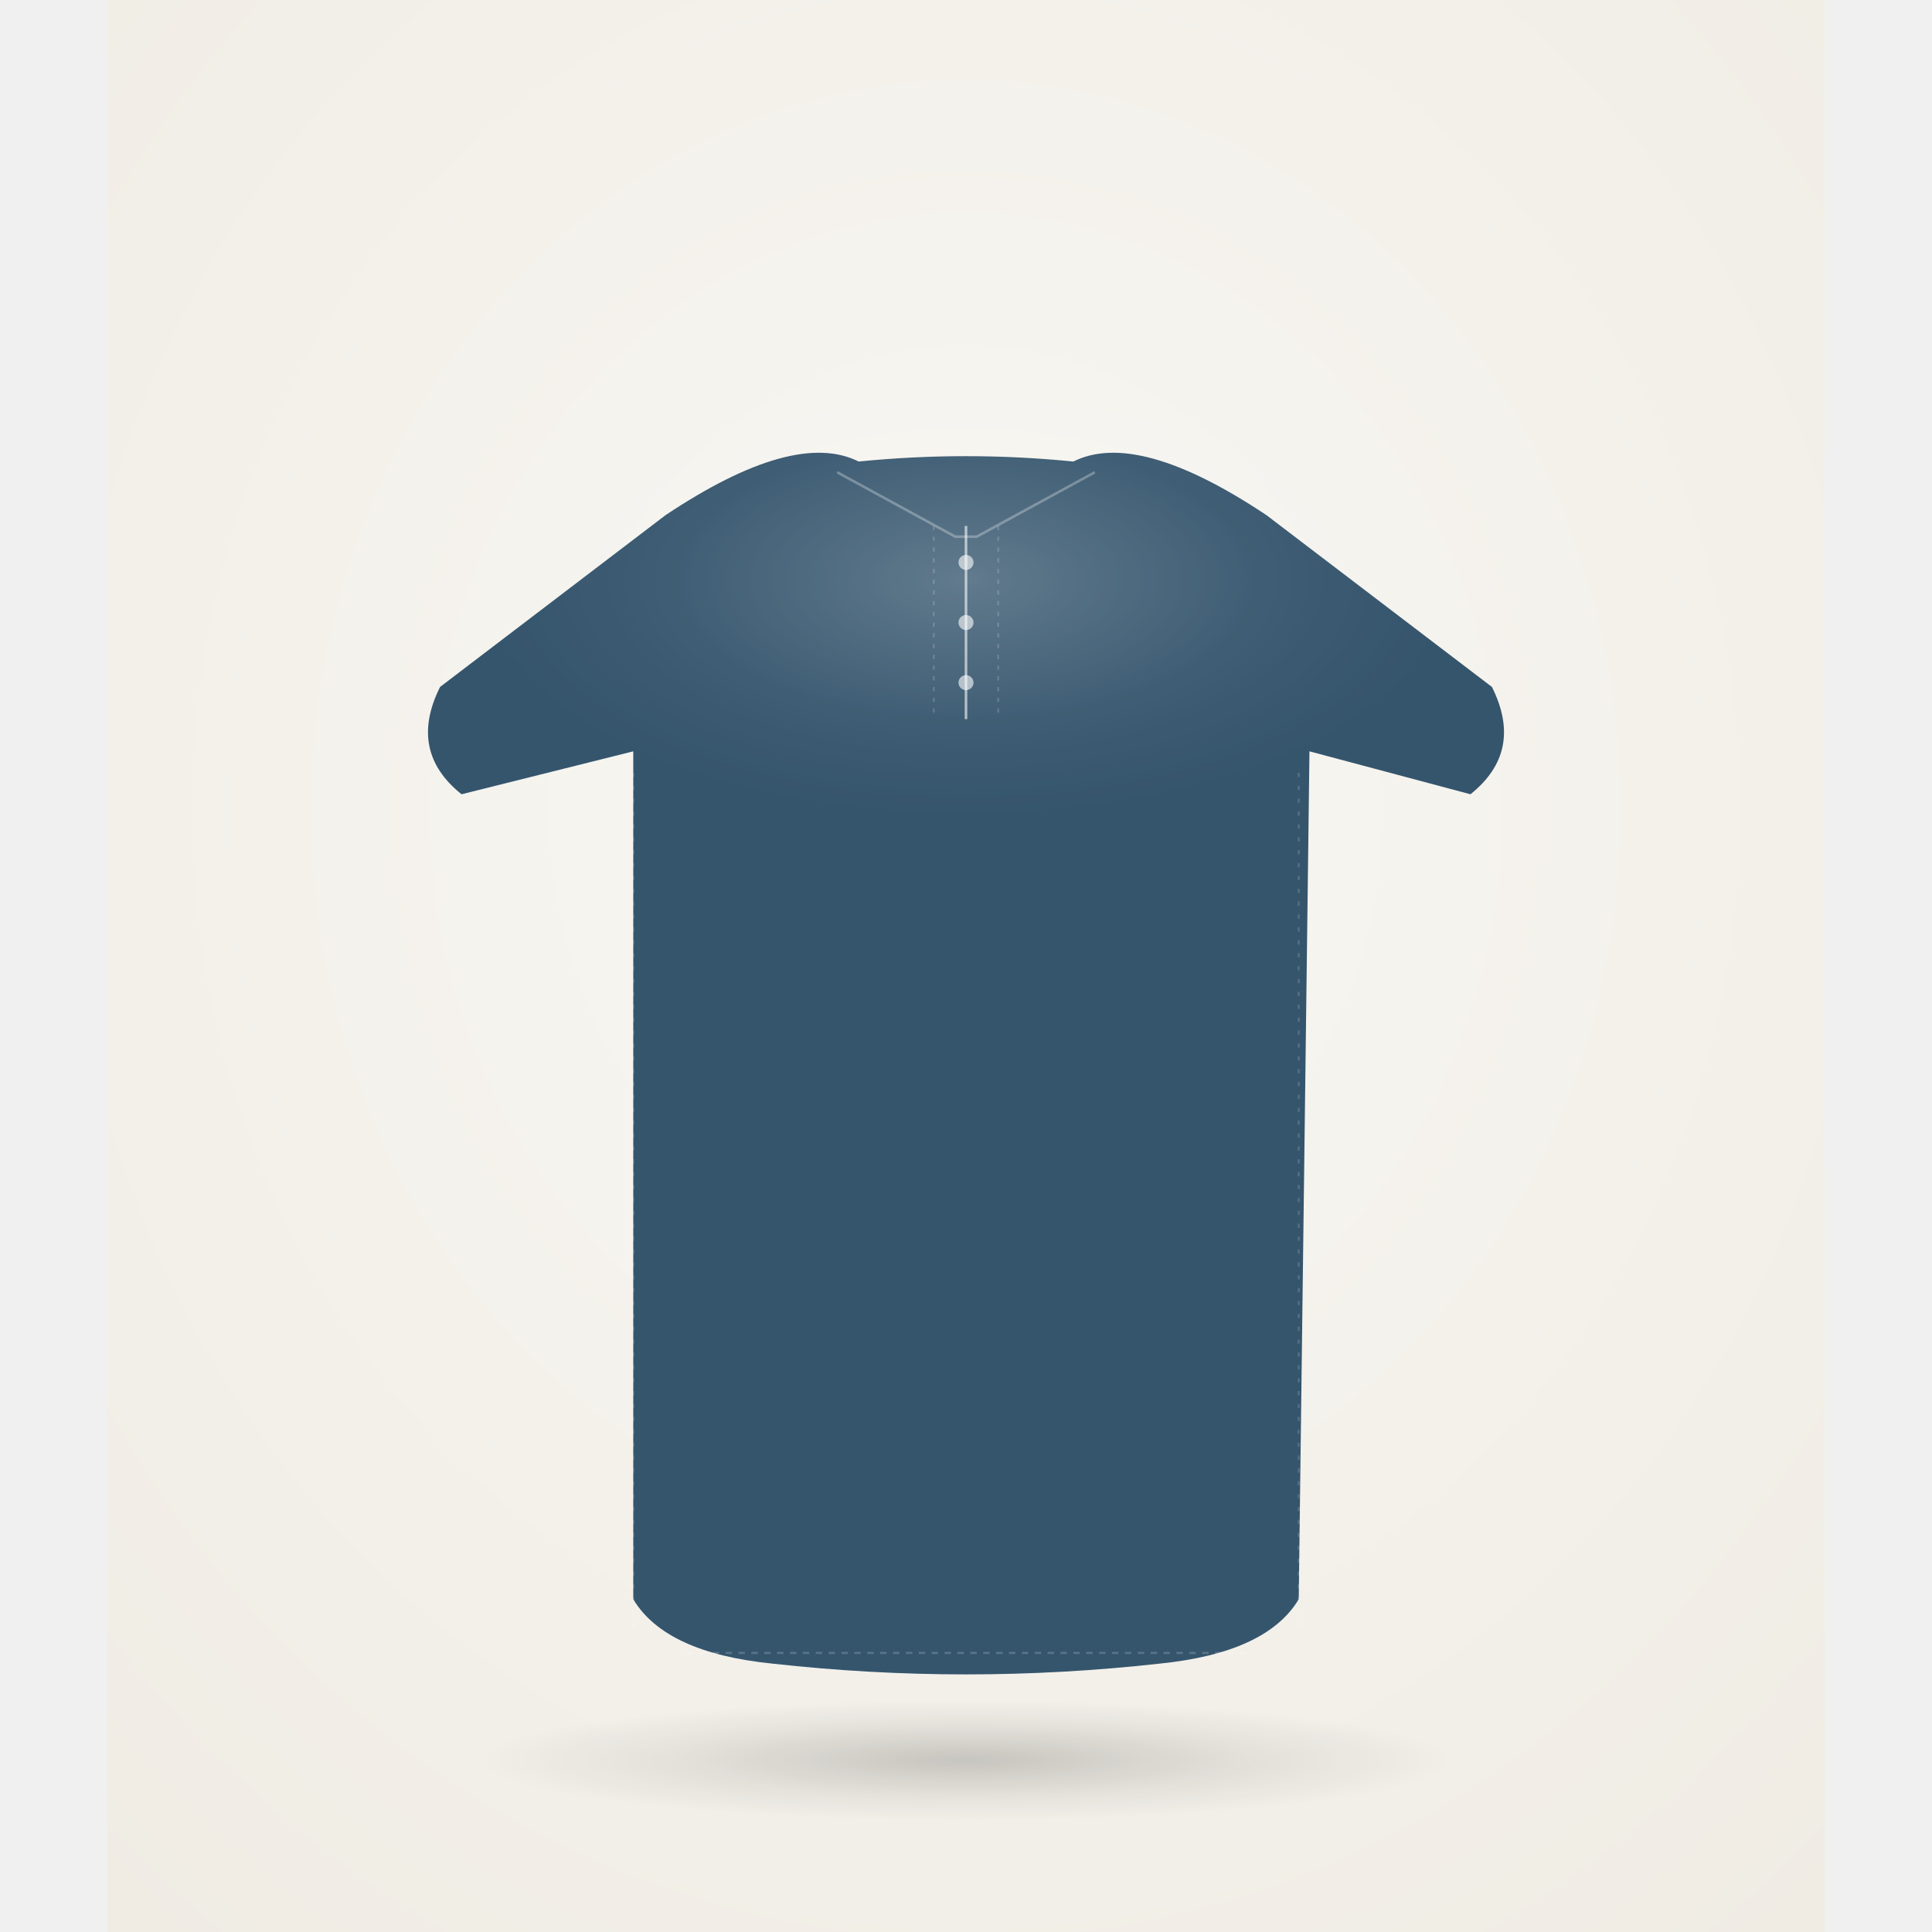
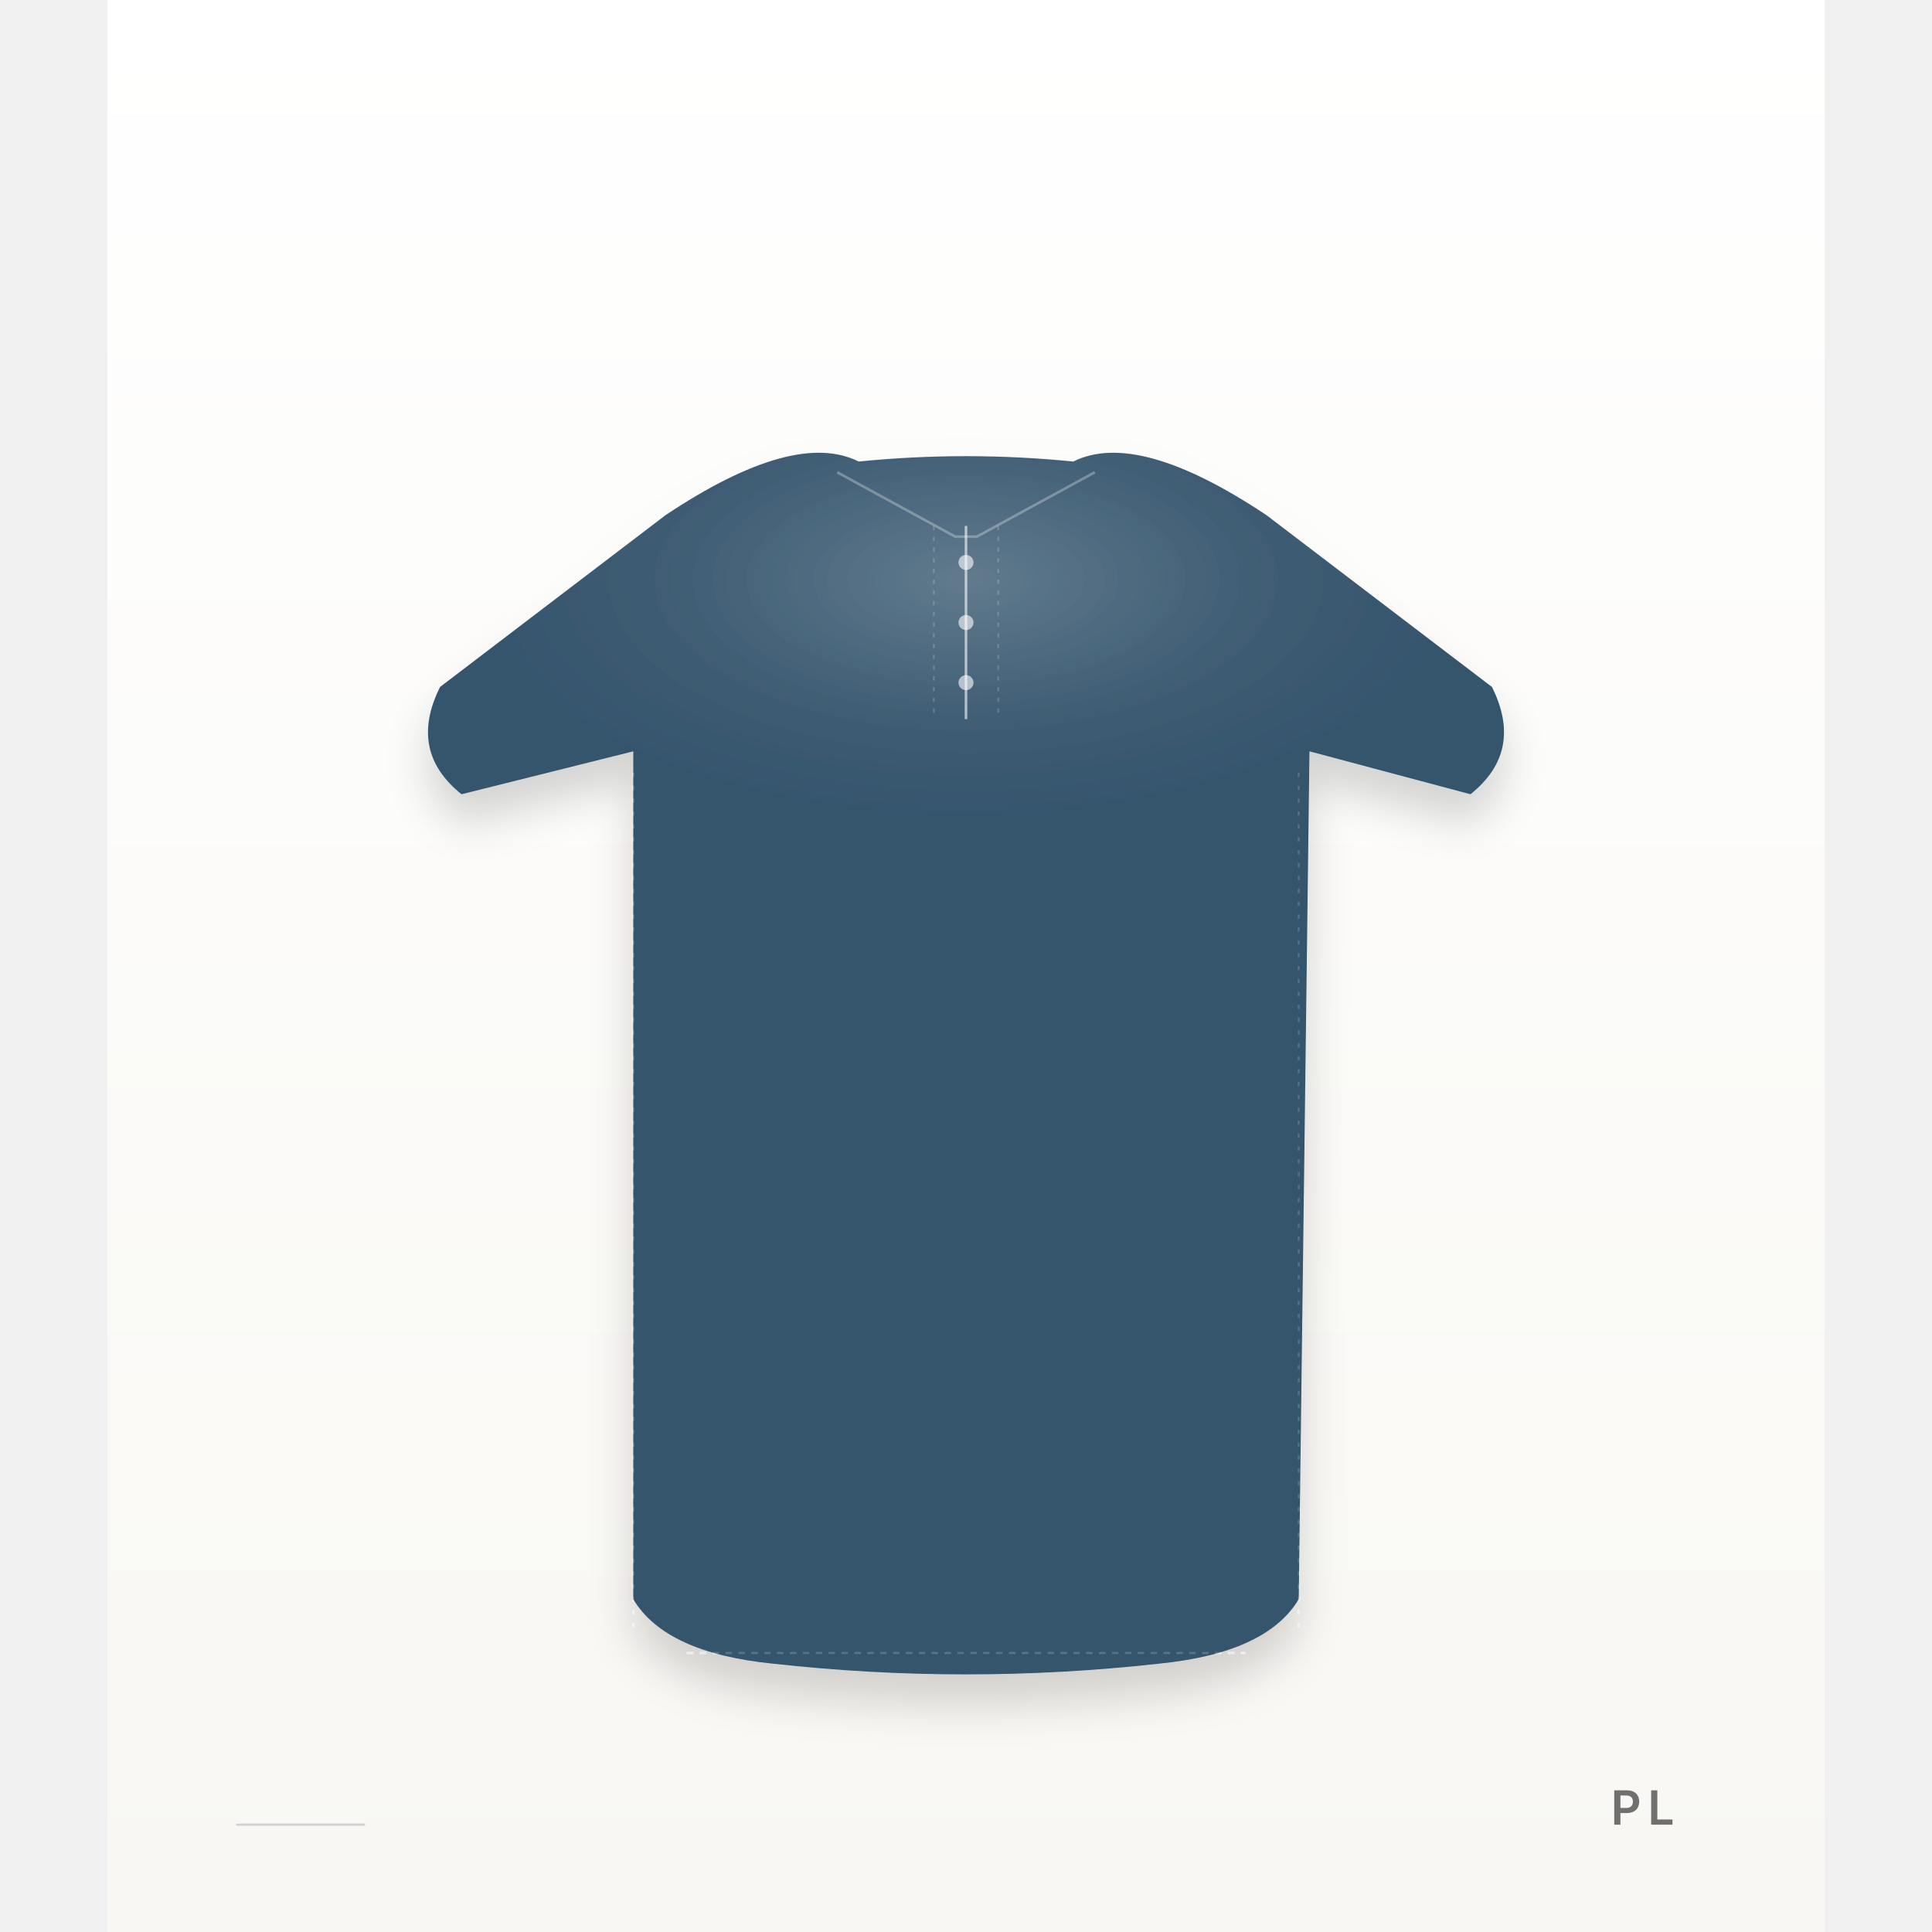
<svg xmlns="http://www.w3.org/2000/svg" viewBox="0 0 800 900" width="600" height="600" preserveAspectRatio="xMidYMid meet" role="img" aria-label="polo">
  <defs>
-     <radialGradient id="bg-cat-polo" cx="50%" cy="42%" r="75%">
-       <stop offset="0%" stop-color="#F8F7F3" />
-       <stop offset="100%" stop-color="#F0ECE4" />
-     </radialGradient>
+     <linearGradient id="bg-cat-polo" x1="0" y1="0" x2="0" y2="1">
+       <stop offset="0%" stop-color="#FFFFFF" />
+       <stop offset="100%" stop-color="#F8F7F3" />
+     </linearGradient>
    <radialGradient id="hl-cat-polo" cx="50%" cy="50%" r="50%">
      <stop offset="0%" stop-color="#FFFFFF" stop-opacity="0.22" />
      <stop offset="60%" stop-color="#FFFFFF" stop-opacity="0.05" />
      <stop offset="100%" stop-color="#FFFFFF" stop-opacity="0" />
    </radialGradient>
-     <radialGradient id="gnd-cat-polo" cx="50%" cy="50%" r="50%">
-       <stop offset="0%" stop-color="#000000" stop-opacity="0.18" />
-       <stop offset="60%" stop-color="#000000" stop-opacity="0.06" />
-       <stop offset="100%" stop-color="#000000" stop-opacity="0" />
-     </radialGradient>
+     <filter id="cat-shadow-polo" x="-20%" y="-10%" width="140%" height="130%">
+       <feGaussianBlur in="SourceAlpha" stdDeviation="10" />
+       <feOffset dx="0" dy="14" />
+       <feComponentTransfer>
+         <feFuncA type="linear" slope="0.16" />
+       </feComponentTransfer>
+       <feMerge>
+         <feMergeNode />
+         <feMergeNode in="SourceGraphic" />
+       </feMerge>
+     </filter>
  </defs>
  <rect width="800" height="900" fill="url(#bg-cat-polo)" />
-   <ellipse cx="400" cy="820" rx="226.8" ry="28" fill="url(#gnd-cat-polo)" />
-   <g>
+   <g filter="url(#cat-shadow-polo)">
    <path d="M 260 240 Q 320 200 350 215 Q 400 210 450 215 Q 480 200 540 240 L 645 320 Q 660 350 635 370 L 560 350 L 555 745 L 555 745 Q 540 770 490 775 Q 400 785 310 775 Q 260 770 245 745 L 245 350 L 245 350 L 165 370 Q 140 350 155 320 L 260 240 Z" fill="#35556D" stroke="none" stroke-width="0" stroke-linejoin="round" />
    <ellipse cx="400" cy="270" rx="226.8" ry="110" fill="url(#hl-cat-polo)" />
    <line x1="270" y1="770" x2="530" y2="770" stroke="#FFFFFF" stroke-width="1" stroke-opacity="0.18" stroke-dasharray="3 3" />
    <line x1="245" y1="360" x2="245" y2="758" stroke="#FFFFFF" stroke-width="1" stroke-opacity="0.144" stroke-dasharray="2 4" />
    <line x1="555" y1="360" x2="555" y2="758" stroke="#FFFFFF" stroke-width="1" stroke-opacity="0.144" stroke-dasharray="2 4" />
    <line x1="400" y1="245" x2="400" y2="335" stroke="#FFFFFF" stroke-opacity="0.6" stroke-width="1.2" />
    <line x1="385" y1="245" x2="385" y2="335" stroke="#FFFFFF" stroke-opacity="0.18" stroke-width="0.8" stroke-dasharray="2 3" />
    <line x1="415" y1="245" x2="415" y2="335" stroke="#FFFFFF" stroke-opacity="0.18" stroke-width="0.8" stroke-dasharray="2 3" />
    <circle cx="400" cy="262" r="3.5" fill="#FFFFFF" fill-opacity="0.6" />
    <circle cx="400" cy="290" r="3.5" fill="#FFFFFF" fill-opacity="0.6" />
    <circle cx="400" cy="318" r="3.5" fill="#FFFFFF" fill-opacity="0.6" />
    <path d="M 340 220 L 395 250 L 405 250 L 460 220" fill="none" stroke="#FFFFFF" stroke-opacity="0.288" stroke-width="1.2" />
  </g>
+   <text x="730" y="850" font-family="Inter, system-ui" font-size="22" font-weight="600" fill="undefined" fill-opacity="0.55" text-anchor="end" letter-spacing="3">PL</text>
+   <line x1="60" y1="850" x2="120" y2="850" stroke="#5C636B" stroke-opacity="0.25" stroke-width="1" />
</svg>
